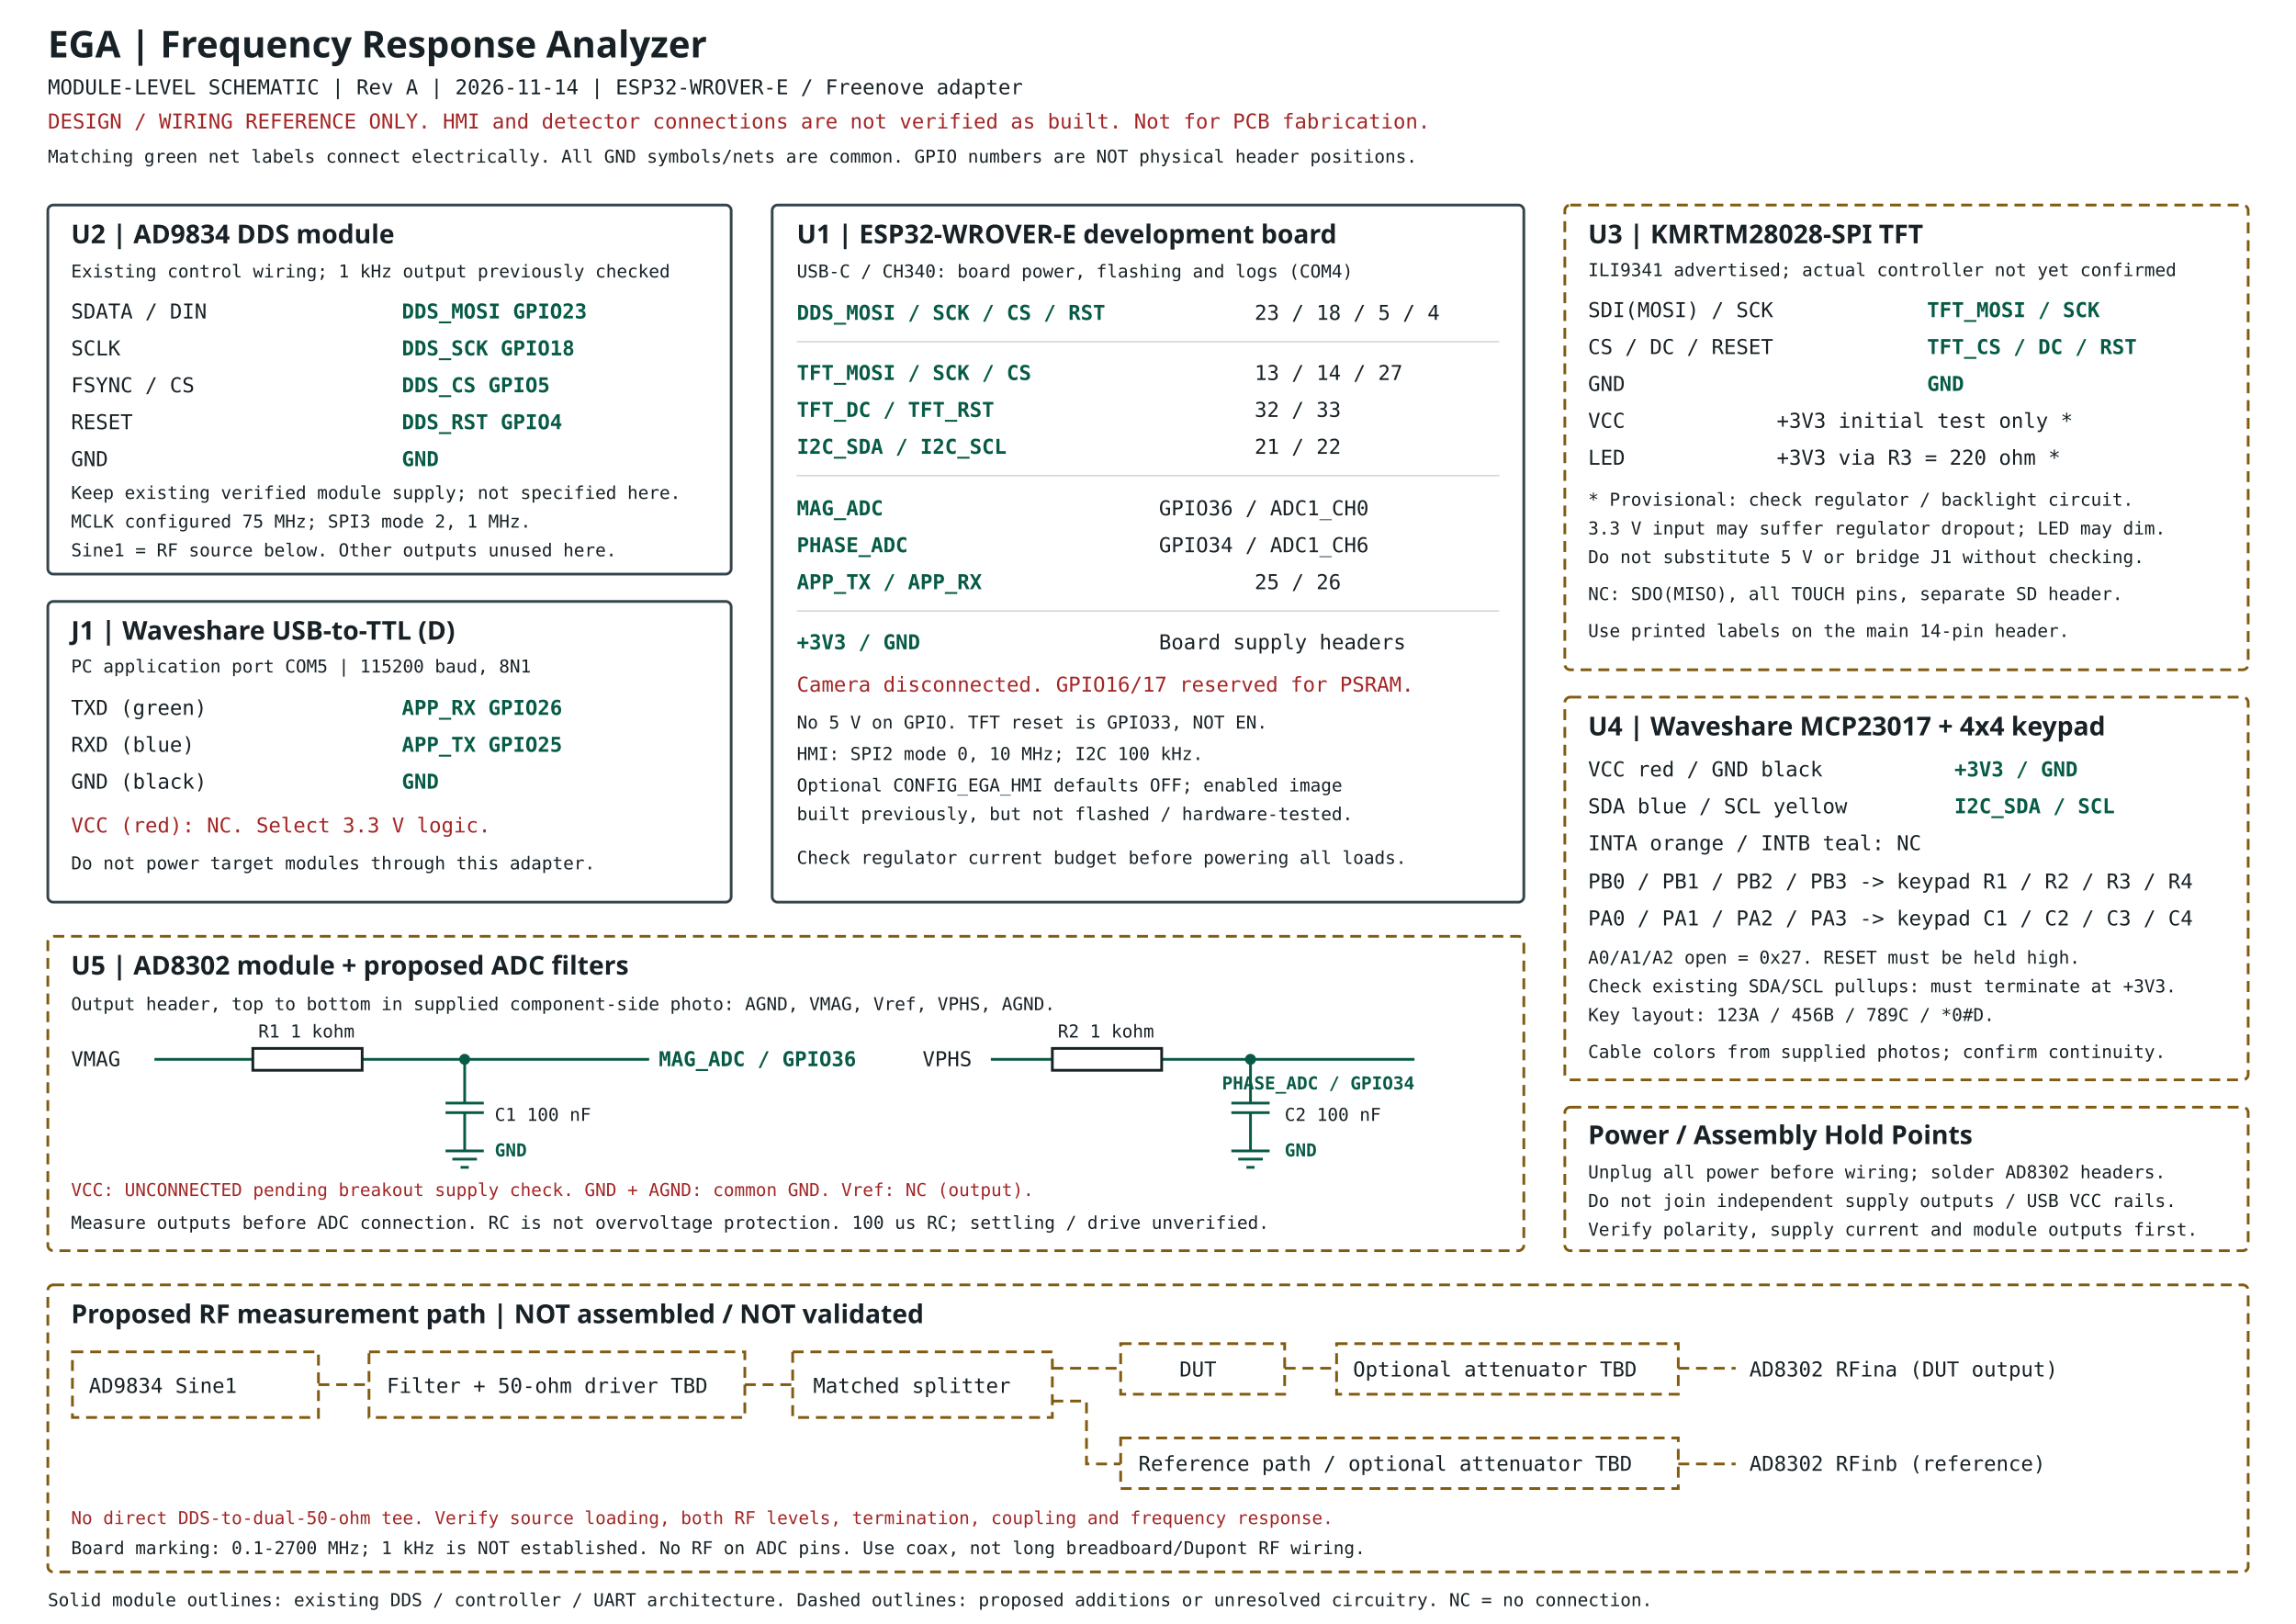
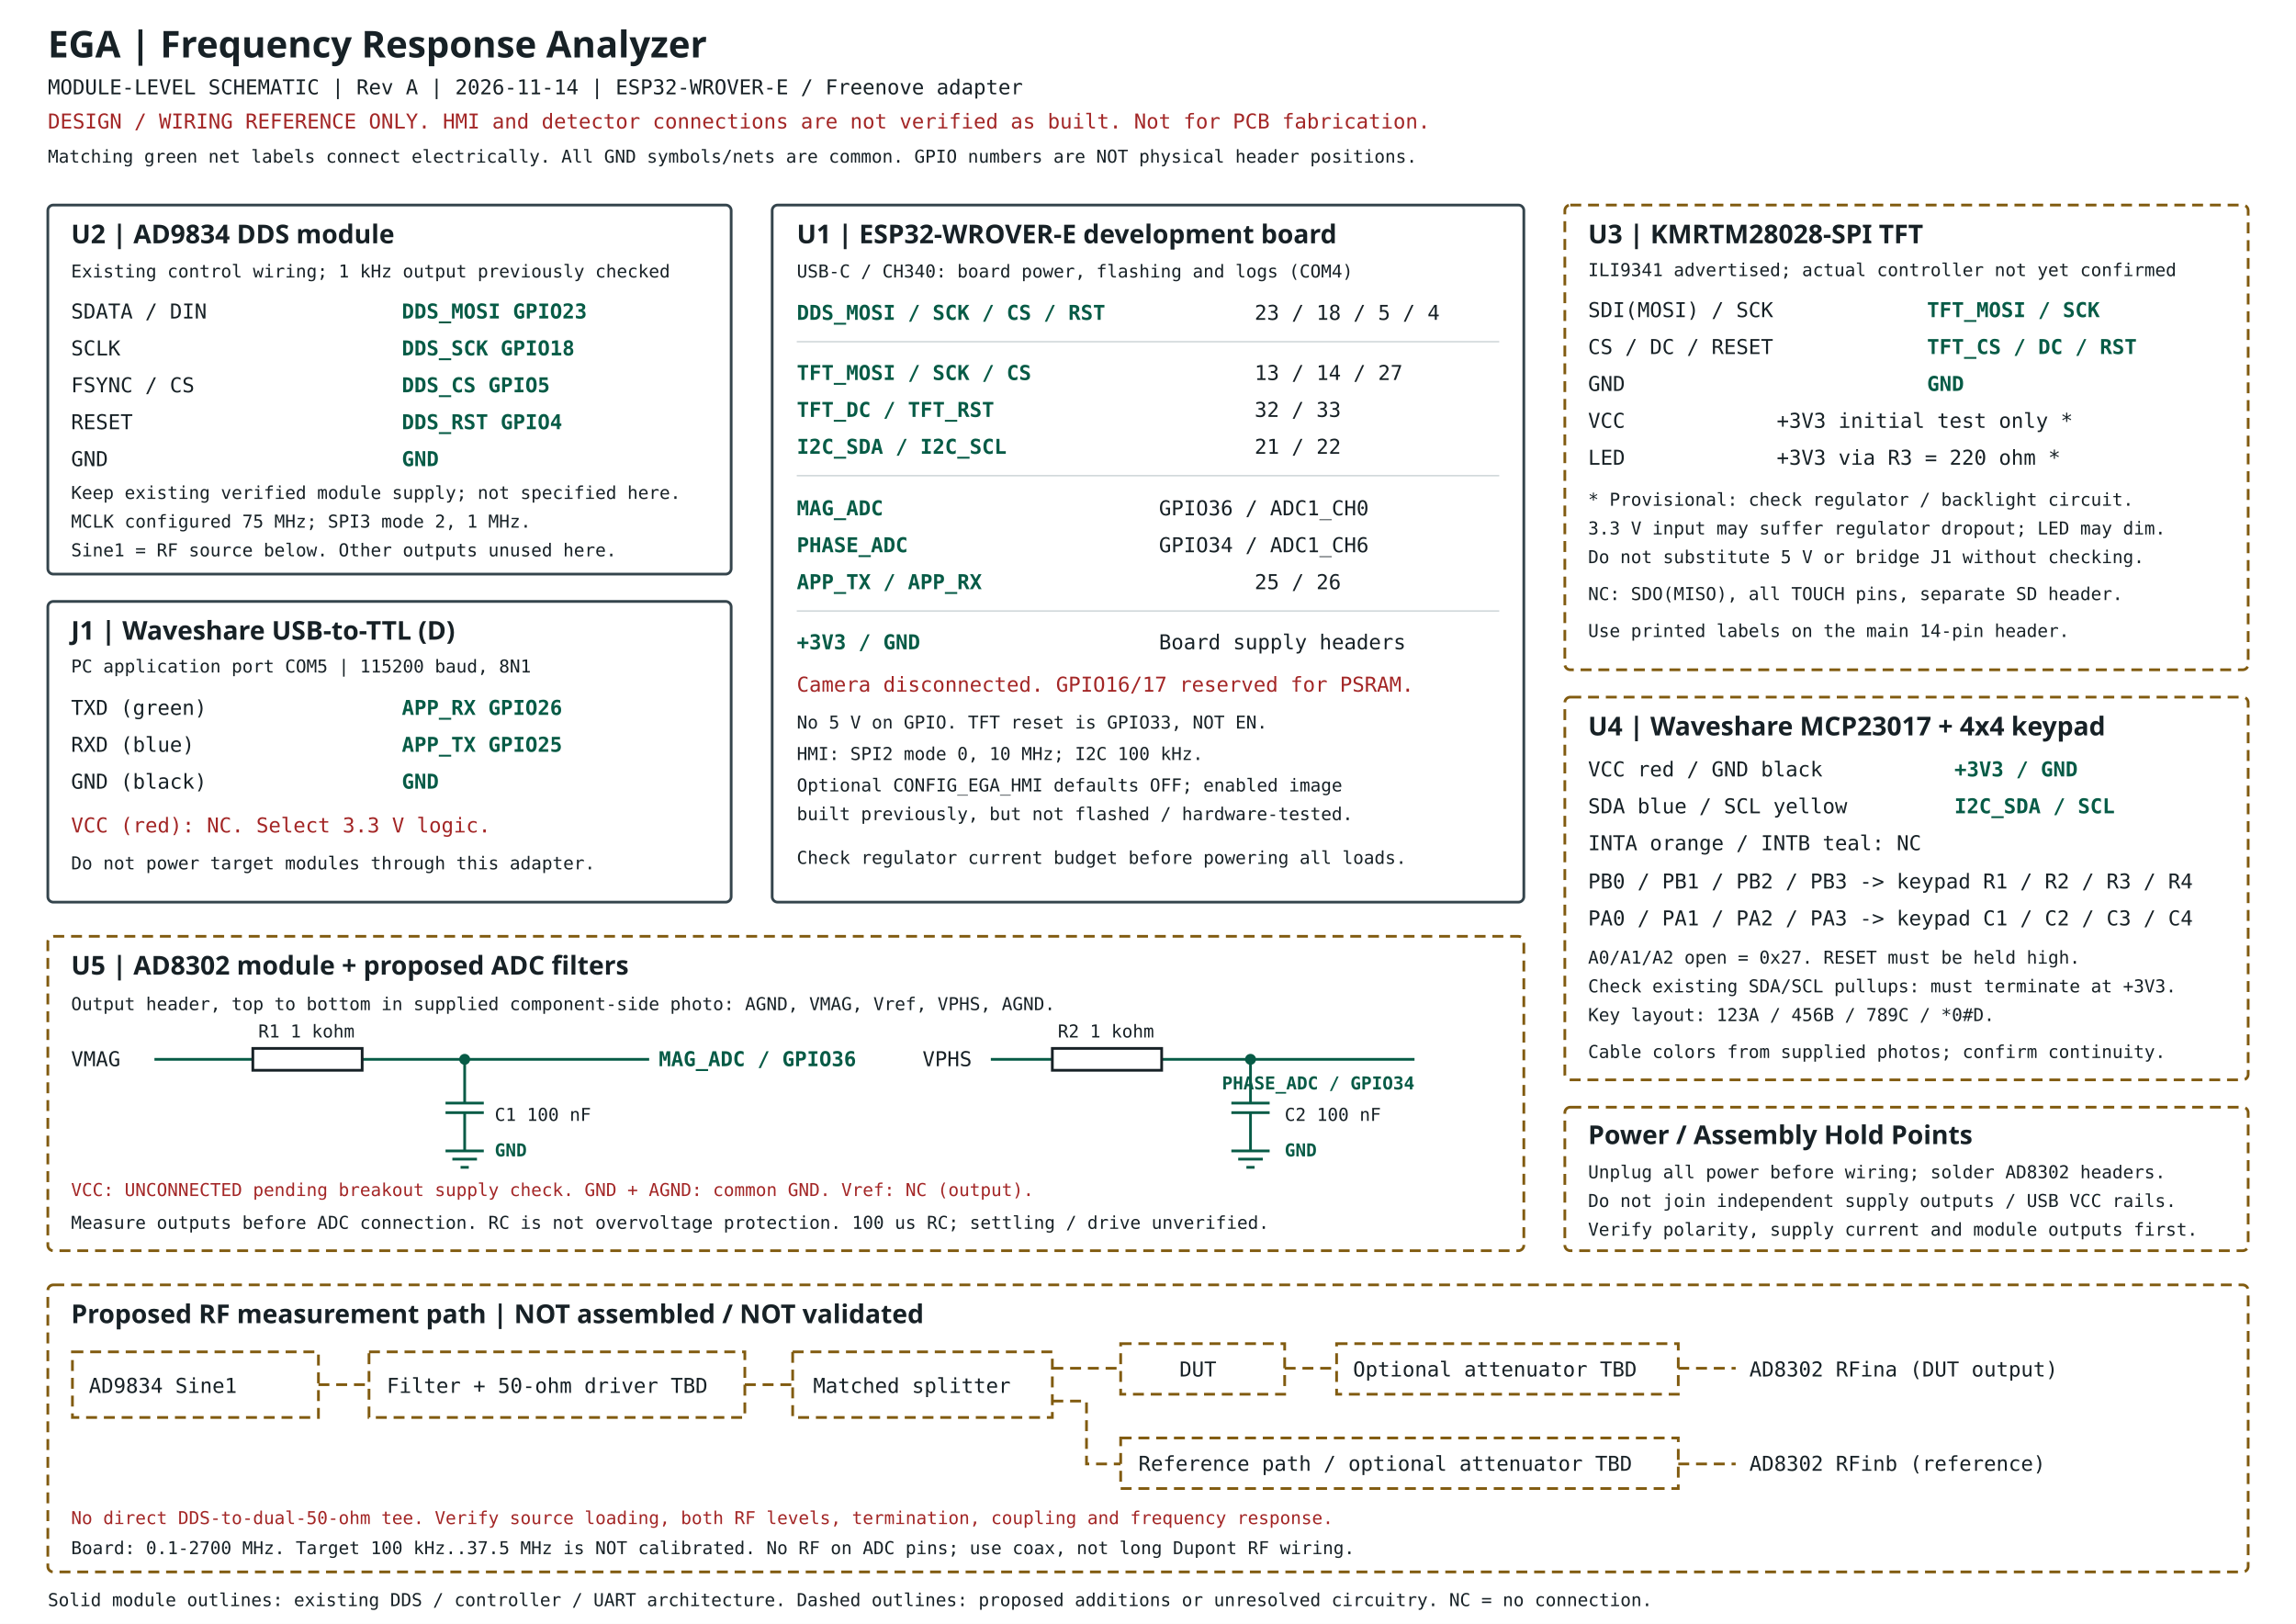
<svg xmlns="http://www.w3.org/2000/svg" width="1680" height="1188" viewBox="0 0 1680 1188">
  <style>
    text { font-family: Consolas, monospace; font-size: 15px; fill: #172126; }
    .title { font-family: Segoe UI, sans-serif; font-size: 27px; font-weight: bold; }
    .heading { font-family: Segoe UI, sans-serif; font-size: 19px; font-weight: bold; }
    .small { font-size: 13px; }
    .net { fill: #075b46; font-weight: bold; }
    .warn { fill: #a32626; }
    .box { fill: #fff; stroke: #34444c; stroke-width: 2; }
    .planned { fill: #fff; stroke: #815b10; stroke-width: 2; stroke-dasharray: 8 5; }
    .wire { fill: none; stroke: #075b46; stroke-width: 2; }
    .rf { fill: none; stroke: #815b10; stroke-width: 2; stroke-dasharray: 8 5; }
    .part { fill: #fff; stroke: #172126; stroke-width: 2; }
    .rule { stroke: #ccd4d7; }
  </style>
  <rect width="1680" height="1188" fill="white" />
  <text x="35" y="42" class="title">EGA | Frequency Response Analyzer</text>
  <text x="35" y="69">MODULE-LEVEL SCHEMATIC | Rev A | 2026-11-14 | ESP32-WROVER-E / Freenove adapter</text>
  <text x="35" y="94" class="warn">DESIGN / WIRING REFERENCE ONLY. HMI and detector connections are not verified as built. Not for PCB fabrication.</text>
  <text x="35" y="119" class="small">Matching green net labels connect electrically. All GND symbols/nets are common. GPIO numbers are NOT physical header positions.</text>
  <rect x="35" y="150" width="500" height="270" rx="4" class="box" />
  <text x="52" y="178" class="heading">U2 | AD9834 DDS module</text>
  <text x="52" y="203" class="small">Existing control wiring; 1 kHz output previously checked</text>
  <text x="52" y="233">SDATA / DIN</text>
  <text x="294" y="233" class="net">DDS_MOSI   GPIO23</text>
  <text x="52" y="260">SCLK</text>
  <text x="294" y="260" class="net">DDS_SCK    GPIO18</text>
  <text x="52" y="287">FSYNC / CS</text>
  <text x="294" y="287" class="net">DDS_CS     GPIO5</text>
  <text x="52" y="314">RESET</text>
  <text x="294" y="314" class="net">DDS_RST    GPIO4</text>
  <text x="52" y="341">GND</text>
  <text x="294" y="341" class="net">GND</text>
  <text x="52" y="365" class="small">Keep existing verified module supply; not specified here.</text>
  <text x="52" y="386" class="small">MCLK configured 75 MHz; SPI3 mode 2, 1 MHz.</text>
  <text x="52" y="407" class="small">Sine1 = RF source below. Other outputs unused here.</text>
  <rect x="565" y="150" width="550" height="510" rx="4" class="box" />
  <text x="583" y="178" class="heading">U1 | ESP32-WROVER-E development board</text>
  <text x="583" y="203" class="small">USB-C / CH340: board power, flashing and logs (COM4)</text>
  <text x="583" y="234" class="net">DDS_MOSI / SCK / CS / RST</text>
  <text x="918" y="234">23 / 18 / 5 / 4</text>
  <line x1="583" y1="250" x2="1097" y2="250" class="rule" />
  <text x="583" y="278" class="net">TFT_MOSI / SCK / CS</text>
  <text x="918" y="278">13 / 14 / 27</text>
  <text x="583" y="305" class="net">TFT_DC / TFT_RST</text>
  <text x="918" y="305">32 / 33</text>
  <text x="583" y="332" class="net">I2C_SDA / I2C_SCL</text>
  <text x="918" y="332">21 / 22</text>
  <line x1="583" y1="348" x2="1097" y2="348" class="rule" />
  <text x="583" y="377" class="net">MAG_ADC</text>
  <text x="848" y="377">GPIO36 / ADC1_CH0</text>
  <text x="583" y="404" class="net">PHASE_ADC</text>
  <text x="848" y="404">GPIO34 / ADC1_CH6</text>
  <text x="583" y="431" class="net">APP_TX / APP_RX</text>
  <text x="918" y="431">25 / 26</text>
  <line x1="583" y1="447" x2="1097" y2="447" class="rule" />
  <text x="583" y="475" class="net">+3V3 / GND</text>
  <text x="848" y="475">Board supply headers</text>
  <text x="583" y="506" class="warn">Camera disconnected. GPIO16/17 reserved for PSRAM.</text>
  <text x="583" y="533" class="small">No 5 V on GPIO. TFT reset is GPIO33, NOT EN.</text>
  <text x="583" y="556" class="small">HMI: SPI2 mode 0, 10 MHz; I2C 100 kHz.</text>
  <text x="583" y="579" class="small">Optional CONFIG_EGA_HMI defaults OFF; enabled image</text>
  <text x="583" y="600" class="small">built previously, but not flashed / hardware-tested.</text>
  <text x="583" y="632" class="small">Check regulator current budget before powering all loads.</text>
  <rect x="1145" y="150" width="500" height="340" rx="4" class="planned" />
  <text x="1162" y="178" class="heading">U3 | KMRTM28028-SPI TFT</text>
  <text x="1162" y="202" class="small">ILI9341 advertised; actual controller not yet confirmed</text>
  <text x="1162" y="232">SDI(MOSI) / SCK</text>
  <text x="1410" y="232" class="net">TFT_MOSI / SCK</text>
  <text x="1162" y="259">CS / DC / RESET</text>
  <text x="1410" y="259" class="net">TFT_CS / DC / RST</text>
  <text x="1162" y="286">GND</text>
  <text x="1410" y="286" class="net">GND</text>
  <text x="1162" y="313">VCC</text>
  <text x="1300" y="313">+3V3 initial test only *</text>
  <text x="1162" y="340">LED</text>
  <text x="1300" y="340">+3V3 via R3 = 220 ohm *</text>
  <text x="1162" y="370" class="small">* Provisional: check regulator / backlight circuit.</text>
  <text x="1162" y="391" class="small">3.3 V input may suffer regulator dropout; LED may dim.</text>
  <text x="1162" y="412" class="small">Do not substitute 5 V or bridge J1 without checking.</text>
  <text x="1162" y="439" class="small">NC: SDO(MISO), all TOUCH pins, separate SD header.</text>
  <text x="1162" y="466" class="small">Use printed labels on the main 14-pin header.</text>
  <rect x="35" y="440" width="500" height="220" rx="4" class="box" />
  <text x="52" y="468" class="heading">J1 | Waveshare USB-to-TTL (D)</text>
  <text x="52" y="492" class="small">PC application port COM5 | 115200 baud, 8N1</text>
  <text x="52" y="523">TXD (green)</text>
  <text x="294" y="523" class="net">APP_RX   GPIO26</text>
  <text x="52" y="550">RXD (blue)</text>
  <text x="294" y="550" class="net">APP_TX   GPIO25</text>
  <text x="52" y="577">GND (black)</text>
  <text x="294" y="577" class="net">GND</text>
  <text x="52" y="609" class="warn">VCC (red): NC. Select 3.3 V logic.</text>
  <text x="52" y="636" class="small">Do not power target modules through this adapter.</text>
  <rect x="1145" y="510" width="500" height="280" rx="4" class="planned" />
  <text x="1162" y="538" class="heading">U4 | Waveshare MCP23017 + 4x4 keypad</text>
  <text x="1162" y="568">VCC red / GND black</text>
  <text x="1430" y="568" class="net">+3V3 / GND</text>
  <text x="1162" y="595">SDA blue / SCL yellow</text>
  <text x="1430" y="595" class="net">I2C_SDA / SCL</text>
  <text x="1162" y="622">INTA orange / INTB teal: NC</text>
  <text x="1162" y="650">PB0 / PB1 / PB2 / PB3 -&gt; keypad R1 / R2 / R3 / R4</text>
  <text x="1162" y="677">PA0 / PA1 / PA2 / PA3 -&gt; keypad C1 / C2 / C3 / C4</text>
  <text x="1162" y="705" class="small">A0/A1/A2 open = 0x27. RESET must be held high.</text>
  <text x="1162" y="726" class="small">Check existing SDA/SCL pullups: must terminate at +3V3.</text>
  <text x="1162" y="747" class="small">Key layout: 123A / 456B / 789C / *0#D.</text>
  <text x="1162" y="774" class="small">Cable colors from supplied photos; confirm continuity.</text>
  <rect x="35" y="685" width="1080" height="230" rx="4" class="planned" />
  <text x="52" y="713" class="heading">U5 | AD8302 module + proposed ADC filters</text>
  <text x="52" y="739" class="small">Output header, top to bottom in supplied component-side photo: AGND, VMAG, Vref, VPHS, AGND.</text>
  <text x="52" y="780">VMAG</text>
  <path d="M 113 775 H 185 M 265 775 H 475" class="wire" />
  <rect x="185" y="767" width="80" height="16" class="part" />
  <text x="189" y="759" class="small">R1 1 kohm</text>
  <circle cx="340" cy="775" r="4" fill="#075b46" />
  <path d="M 340 775 V 807 M 326 807 H 354 M 326 814 H 354 M 340 814 V 842 M 326 842 H 354 M 331 848 H 349 M 337 854 H 343" class="wire" />
  <text x="362" y="820" class="small">C1 100 nF</text>
  <text x="362" y="846" class="small net">GND</text>
  <text x="482" y="780" class="net">MAG_ADC / GPIO36</text>
  <text x="675" y="780">VPHS</text>
  <path d="M 725 775 H 770 M 850 775 H 1035" class="wire" />
  <rect x="770" y="767" width="80" height="16" class="part" />
  <text x="774" y="759" class="small">R2 1 kohm</text>
  <circle cx="915" cy="775" r="4" fill="#075b46" />
  <path d="M 915 775 V 807 M 901 807 H 929 M 901 814 H 929 M 915 814 V 842 M 901 842 H 929 M 906 848 H 924 M 912 854 H 918" class="wire" />
  <text x="940" y="820" class="small">C2 100 nF</text>
  <text x="940" y="846" class="small net">GND</text>
  <text x="1035" y="797" text-anchor="end" class="small net">PHASE_ADC / GPIO34</text>
  <text x="52" y="875" class="small warn">VCC: UNCONNECTED pending breakout supply check. GND + AGND: common GND. Vref: NC (output).</text>
  <text x="52" y="899" class="small">Measure outputs before ADC connection. RC is not overvoltage protection. 100 us RC; settling / drive unverified.</text>
  <rect x="1145" y="810" width="500" height="105" rx="4" class="planned" />
  <text x="1162" y="837" class="heading">Power / Assembly Hold Points</text>
  <text x="1162" y="862" class="small">Unplug all power before wiring; solder AD8302 headers.</text>
  <text x="1162" y="883" class="small">Do not join independent supply outputs / USB VCC rails.</text>
  <text x="1162" y="904" class="small">Verify polarity, supply current and module outputs first.</text>
  <rect x="35" y="940" width="1610" height="210" rx="4" class="planned" />
  <text x="52" y="968" class="heading">Proposed RF measurement path | NOT assembled / NOT validated</text>
  <rect x="53" y="989" width="180" height="48" class="planned" />
  <text x="65" y="1019">AD9834 Sine1</text>
  <path d="M 233 1013 H 270" class="rf" />
  <rect x="270" y="989" width="275" height="48" class="planned" />
  <text x="283" y="1019">Filter + 50-ohm driver TBD</text>
  <path d="M 545 1013 H 580" class="rf" />
  <rect x="580" y="989" width="190" height="48" class="planned" />
  <text x="595" y="1019">Matched splitter</text>
  <path d="M 770 1001 H 820 M 770 1025 H 795 V 1071 H 820" class="rf" />
  <rect x="820" y="983" width="120" height="37" class="planned" />
  <text x="863" y="1007">DUT</text>
  <path d="M 940 1001 H 978" class="rf" />
  <rect x="978" y="983" width="250" height="37" class="planned" />
  <text x="990" y="1007">Optional attenuator TBD</text>
  <path d="M 1228 1001 H 1270" class="rf" />
  <text x="1280" y="1007">AD8302 RFina (DUT output)</text>
  <rect x="820" y="1052" width="408" height="37" class="planned" />
  <text x="833" y="1076">Reference path / optional attenuator TBD</text>
  <path d="M 1228 1071 H 1270" class="rf" />
  <text x="1280" y="1076">AD8302 RFinb (reference)</text>
  <text x="52" y="1115" class="small warn">No direct DDS-to-dual-50-ohm tee. Verify source loading, both RF levels, termination, coupling and frequency response.</text>
-   <text x="52" y="1137" class="small">Board marking: 0.1-2700 MHz; 1 kHz is NOT established. No RF on ADC pins. Use coax, not long breadboard/Dupont RF wiring.</text>
+   <text x="52" y="1137" class="small">Board: 0.1-2700 MHz. Target 100 kHz..37.5 MHz is NOT calibrated. No RF on ADC pins; use coax, not long Dupont RF wiring.</text>
  <text x="35" y="1175" class="small">Solid module outlines: existing DDS / controller / UART architecture. Dashed outlines: proposed additions or unresolved circuitry. NC = no connection.</text>
</svg>
